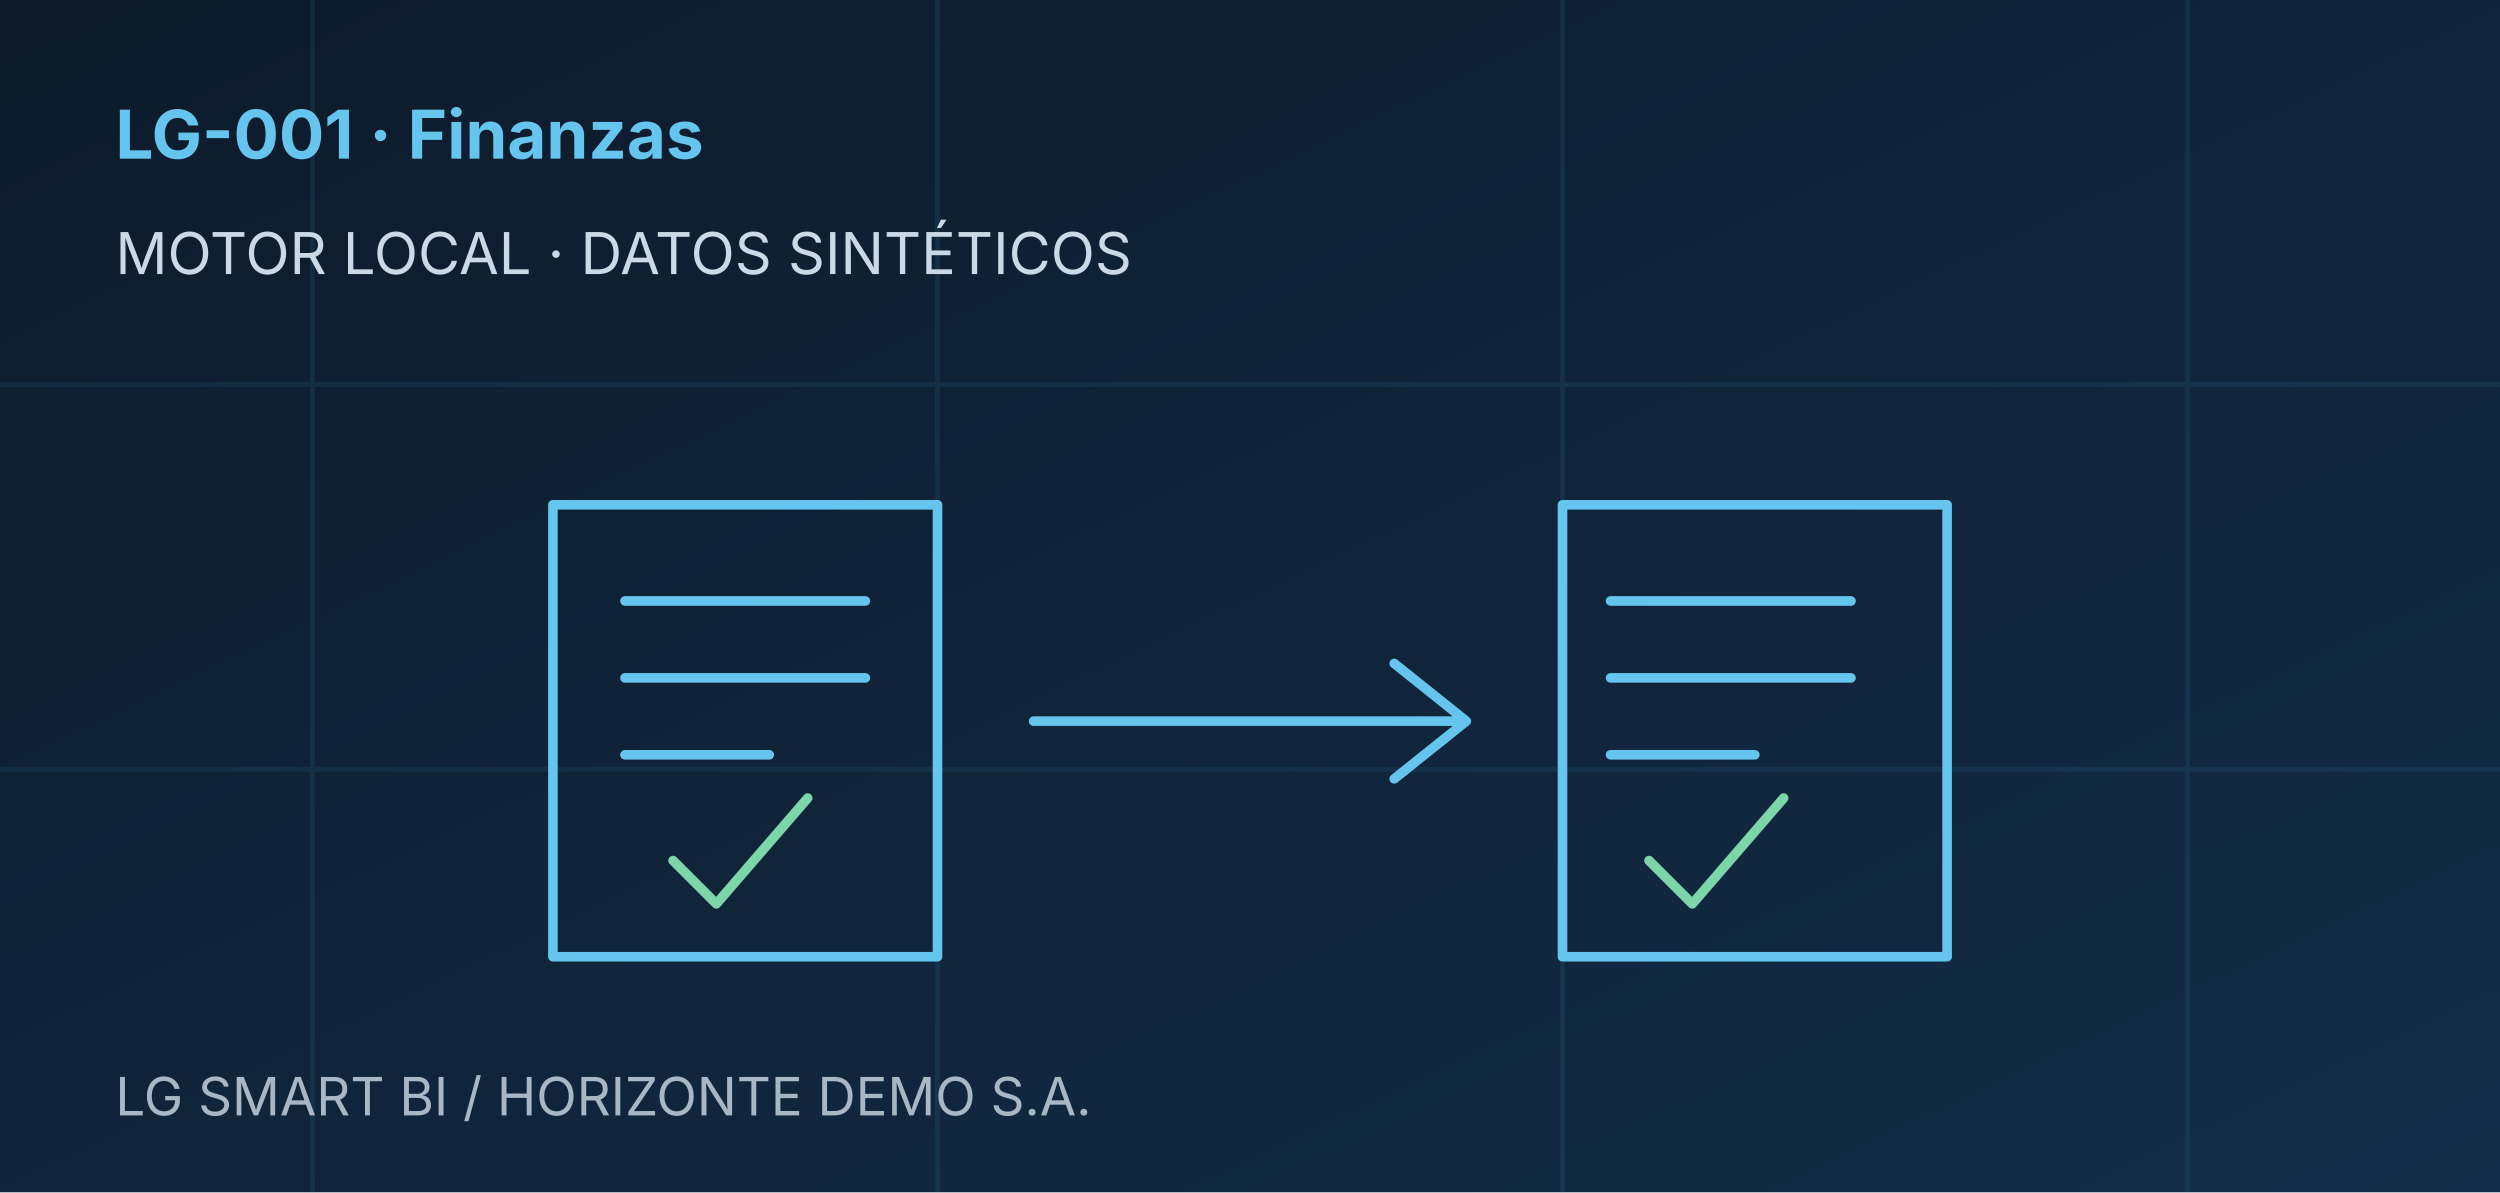
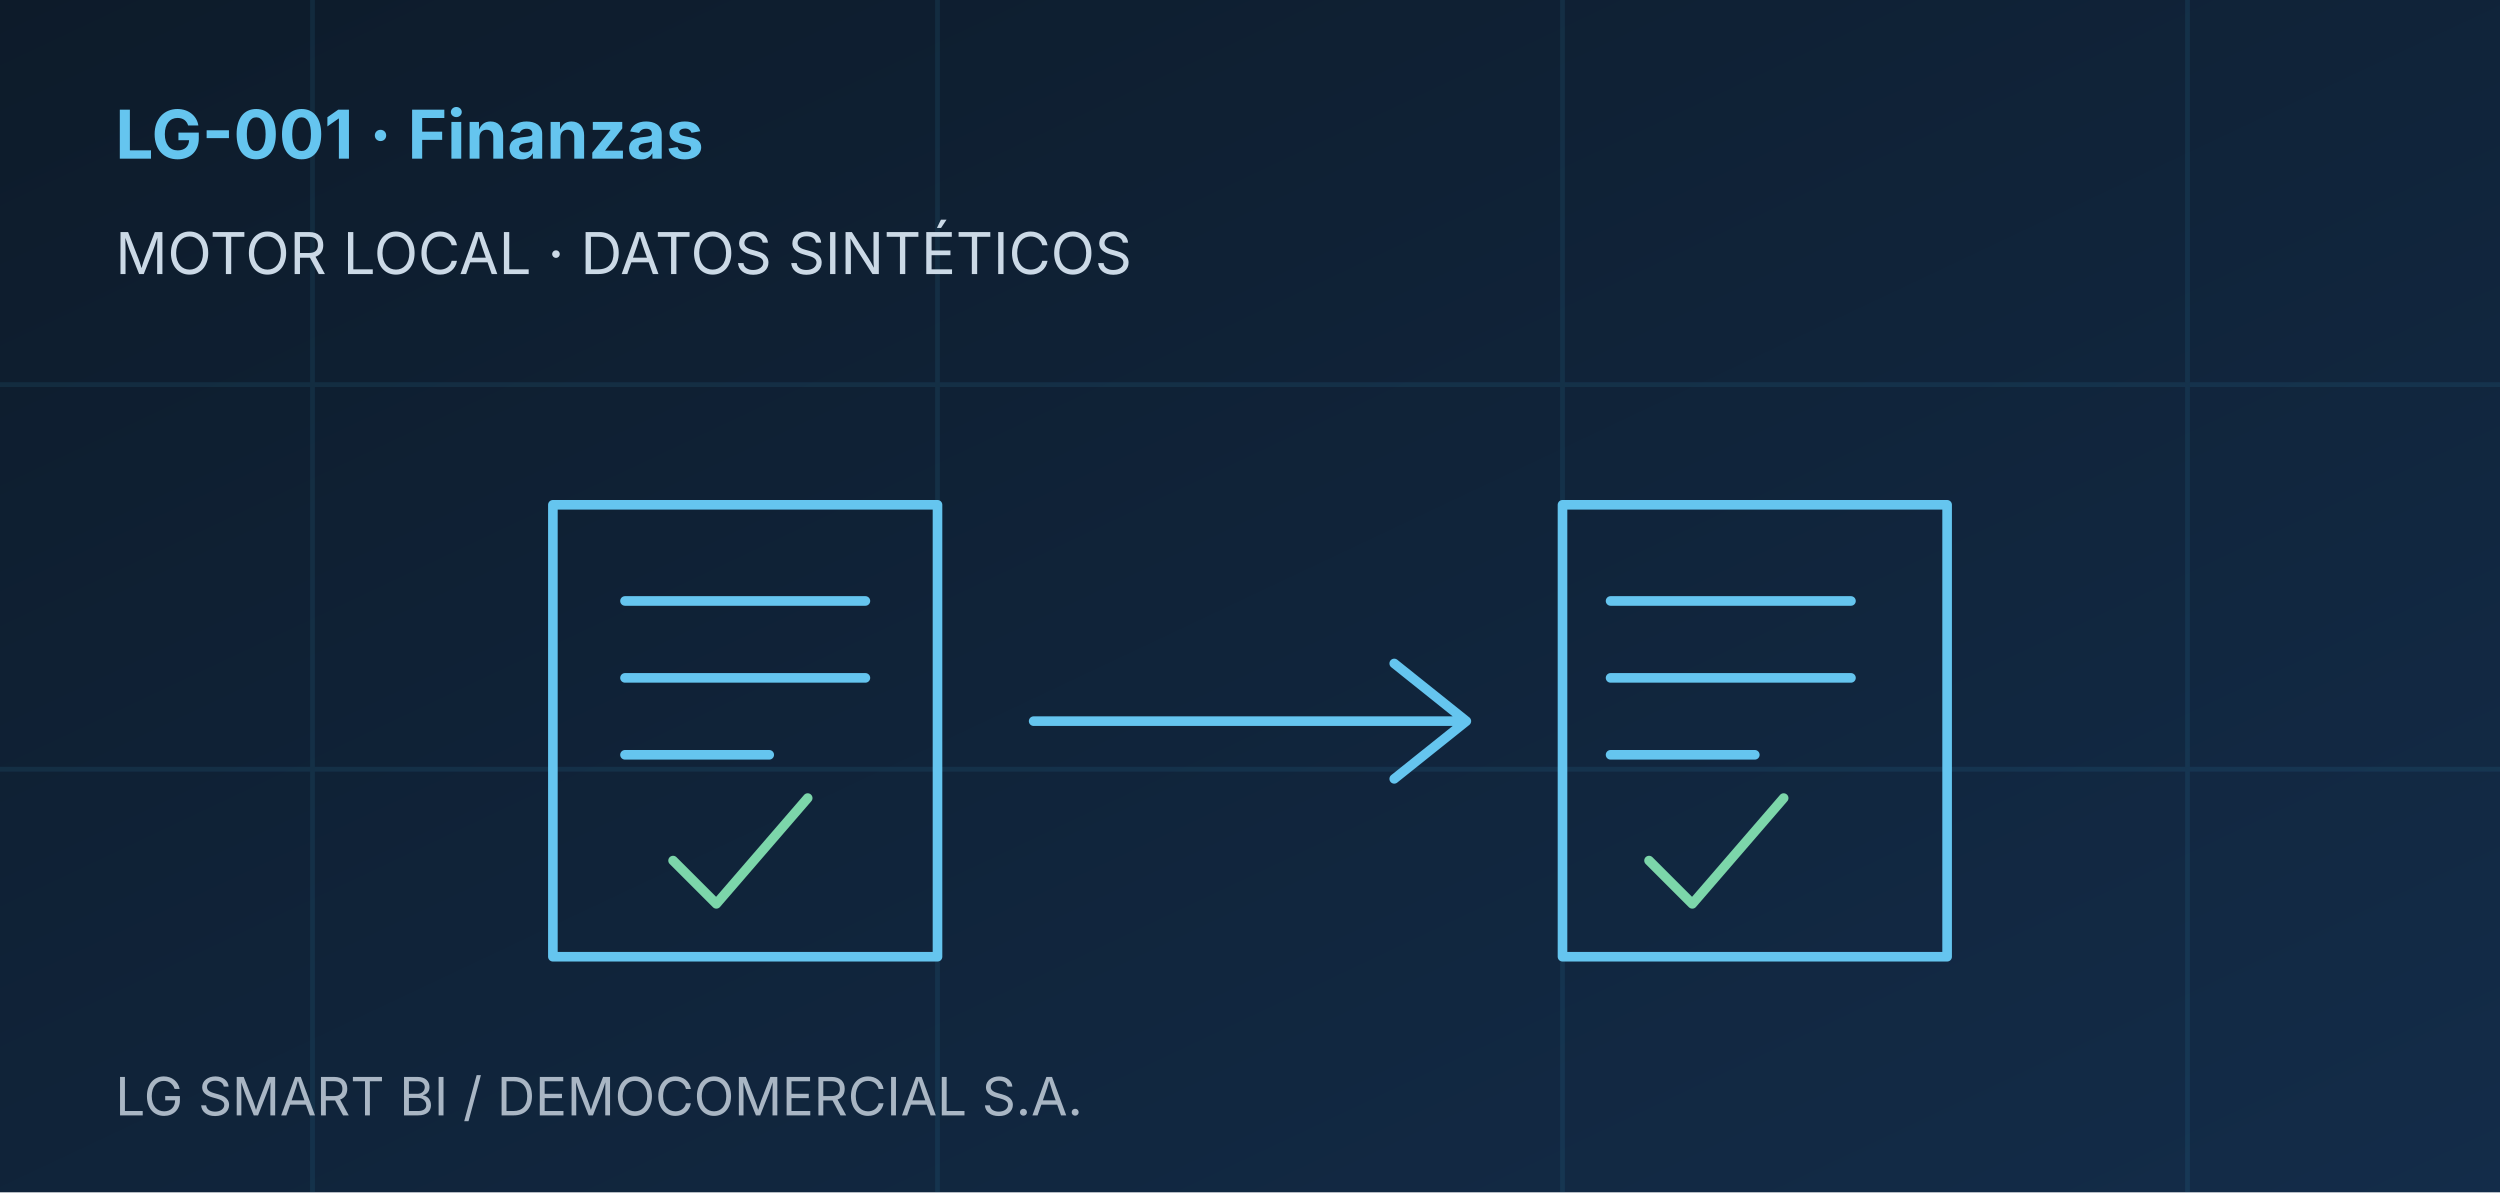
<svg xmlns="http://www.w3.org/2000/svg" viewBox="0 0 520 248" role="img" aria-label="Esquema ilustrativo de Conciliación bancaria automatizada">
  <defs>
    <linearGradient id="g" x2="1" y2="1">
      <stop stop-color="#0D1B2A" />
      <stop offset="1" stop-color="#132C49" />
    </linearGradient>
  </defs>
  <rect width="520" height="248" fill="url(#g)" />
  <g stroke="#39A9DB" opacity=".1">
    <path d="M0 80H520M0 160H520M65 0V248M195 0V248M325 0V248M455 0V248" />
  </g>
  <text x="24" y="33" fill="#65C5EF" font-family="Inter,Arial" font-size="14" font-weight="700">LG-001 · Finanzas</text>
  <text x="24" y="57" fill="#CBD9E6" font-family="Inter,Arial" font-size="12">MOTOR LOCAL · DATOS SINTÉTICOS</text>
  <g fill="none" stroke="#65C5EF" stroke-width="2" stroke-linecap="round" stroke-linejoin="round">
    <path d="M115 105h80v94h-80z M325 105h80v94h-80z M130 125h50m-50 16h50m-50 16h30m175-32h50m-50 16h50m-50 16h30 M215 150h90m-15-12 15 12-15 12" />
    <path d="m140 179 9 9 19-22m175 13 9 9 19-22" stroke="#7CD6AA" />
  </g>
-   <text x="24" y="232" fill="#A9B6C4" font-family="Inter,Arial" font-size="11">LG SMART BI / HORIZONTE DEMO S.A.</text>
+   <text x="24" y="232" fill="#A9B6C4" font-family="Inter,Arial" font-size="11">LG SMART BI / DEMOCOMERCIAL S.A.</text>
</svg>
